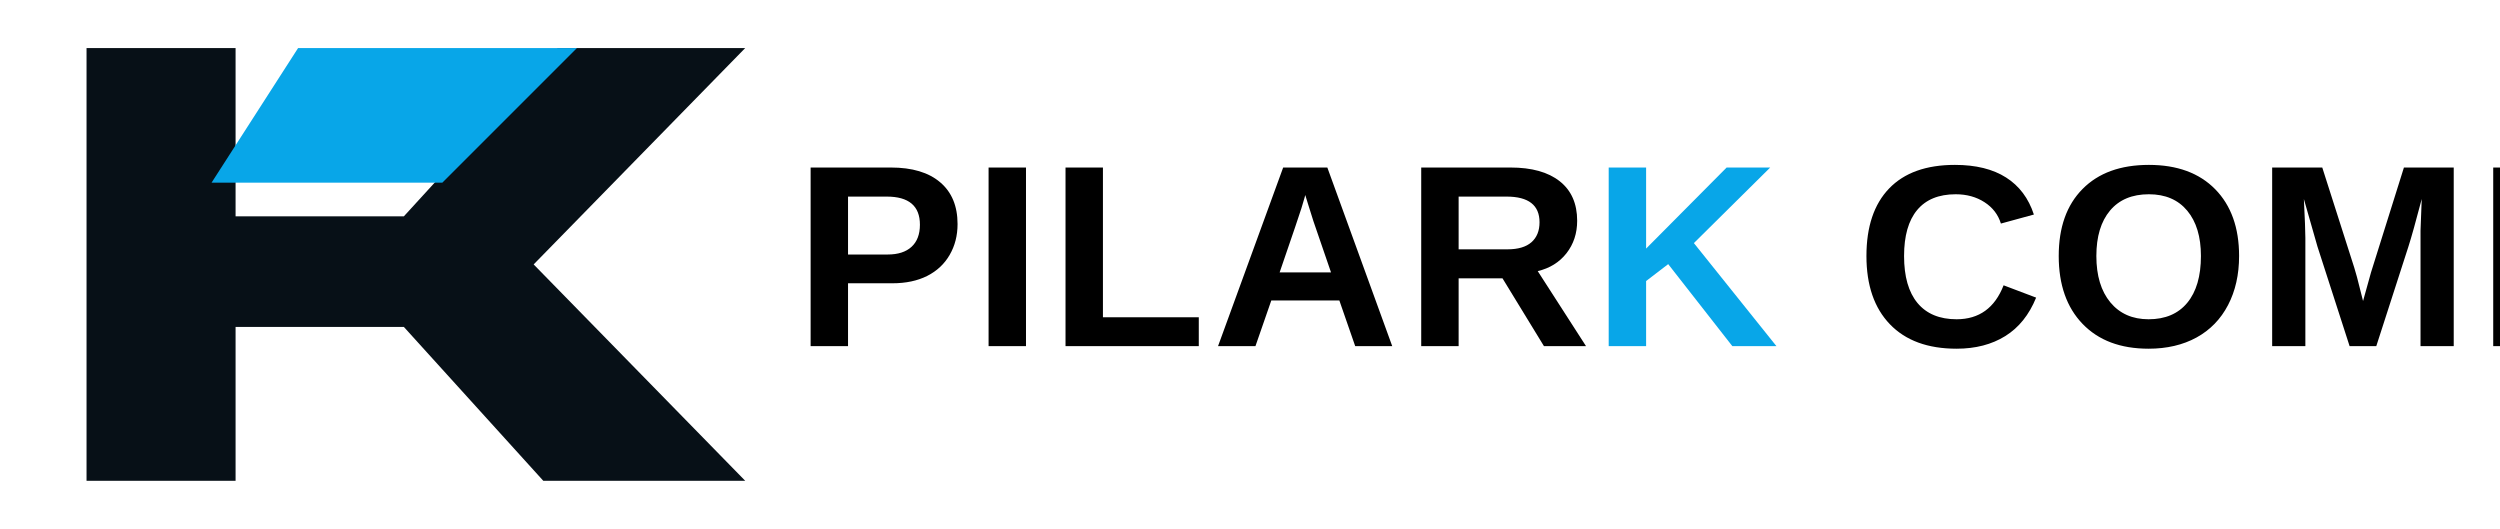
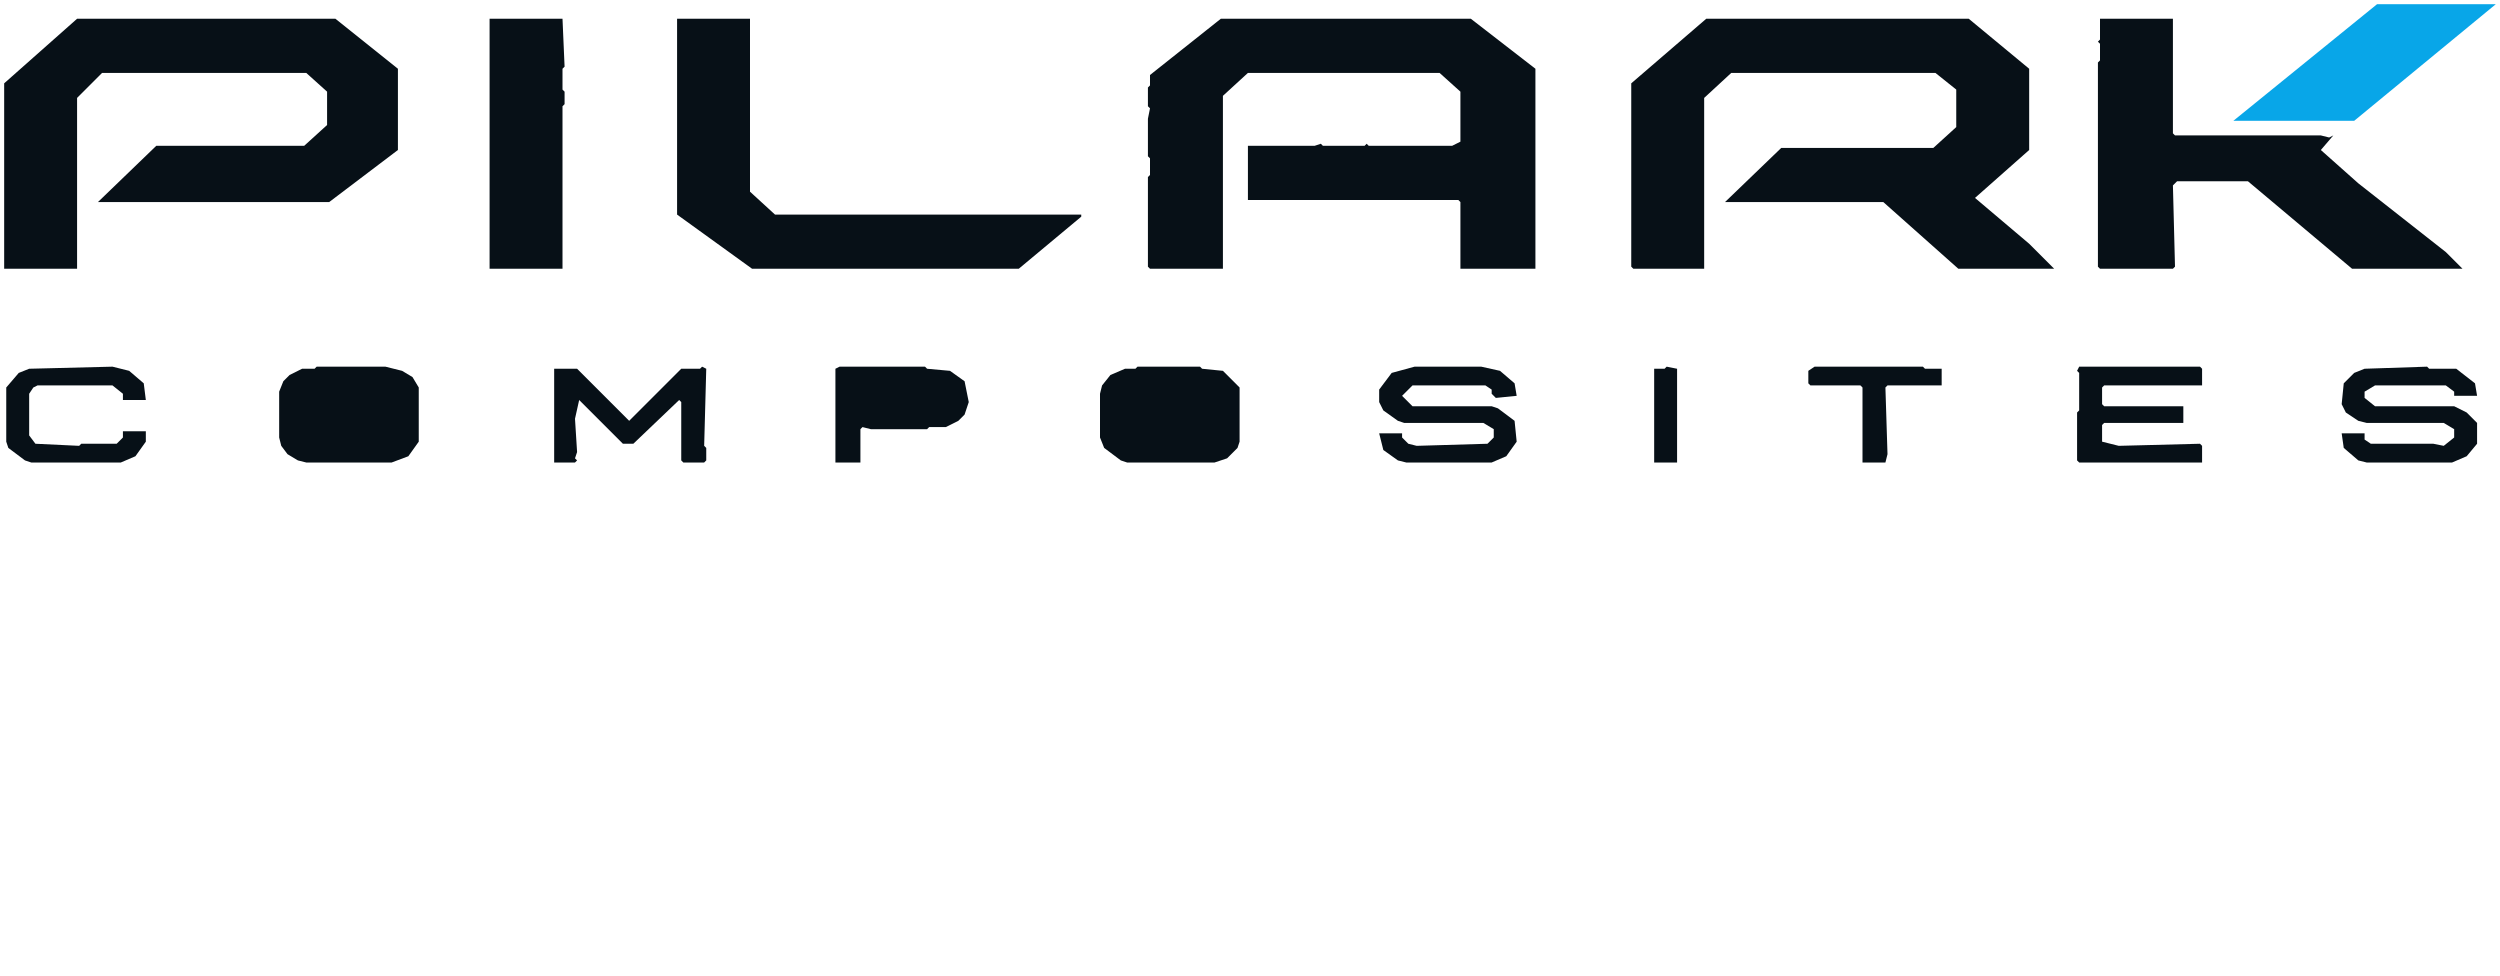
- <svg xmlns="http://www.w3.org/2000/svg" viewBox="0 0 520 110" role="img" aria-label="PILARK Composites">
-   <rect width="520" height="110" fill="none" />
-   <path d="M18 10h31v35h35L116 10h39L111 55l44 45h-42L84 68H49v32H18z" fill="#071017" />
-   <path d="M62 10h58L92 38H44z" fill="#08a6e8" />
-   <text x="165" y="72" font-family="Arial,Helvetica,sans-serif" font-size="54" font-weight="800" letter-spacing="1">PILAR<tspan fill="#08a6e8">K</tspan> COMPOSITES</text>
+ <svg xmlns="http://www.w3.org/2000/svg" viewBox="0 0 1200 468" role="img" aria-label="PILARK Composites">
+   <g fill="#071017" fill-rule="evenodd">
+     <path d="M 540.0,188.0 L 544.0,185.0 L 580.0,185.0 L 584.0,188.0 L 584.0,210.0 L 581.0,213.0 L 568.0,213.0 L 567.0,214.0 L 543.0,213.0 L 540.0,210.0 Z" />
+     <path d="M 412.0,186.0 L 413.0,185.0 L 449.0,185.0 L 453.0,188.0 L 453.0,194.0 L 449.0,197.0 L 413.0,197.0 L 412.0,196.0 L 413.0,195.0 L 412.0,193.0 L 413.0,187.0 Z" />
+     <path d="M 146.0,188.0 L 150.0,185.0 L 185.0,185.0 L 188.0,186.0 L 190.0,189.0 L 190.0,210.0 L 187.0,213.0 L 168.0,213.0 L 167.0,214.0 L 149.0,213.0 L 146.0,211.0 L 145.0,207.0 L 146.0,205.0 Z" />
+     <path d="M 1125.0,184.0 L 1124.0,194.0 L 1126.0,198.0 L 1132.0,202.0 L 1136.0,203.0 L 1173.0,203.0 L 1178.0,206.0 L 1178.0,210.0 L 1173.0,214.0 L 1168.0,213.0 L 1138.0,213.0 L 1135.0,211.0 L 1135.0,208.0 L 1124.0,208.0 L 1125.0,215.0 L 1132.0,221.0 L 1136.0,222.0 L 1177.0,222.0 L 1184.0,219.0 L 1189.0,213.0 L 1189.0,203.0 L 1184.0,198.0 L 1178.0,195.0 L 1140.0,195.0 L 1135.0,191.0 L 1135.0,188.0 L 1140.0,185.0 L 1174.0,185.0 L 1178.0,188.0 L 1178.0,190.0 L 1189.0,190.0 L 1188.0,184.0 L 1179.0,177.0 L 1166.0,177.0 L 1165.0,176.0 L 1135.0,177.0 L 1130.0,179.0 Z" />
+     <path d="M 998.0,176.0 L 997.0,178.0 L 998.0,179.0 L 998.0,197.0 L 997.0,198.0 L 997.0,221.0 L 998.0,222.0 L 1057.0,222.0 L 1057.0,214.0 L 1056.0,213.0 L 1017.0,214.0 L 1009.0,212.0 L 1009.0,204.0 L 1010.0,203.0 L 1048.0,203.0 L 1048.0,195.0 L 1010.0,195.0 L 1009.0,194.0 L 1009.0,186.0 L 1010.0,185.0 L 1057.0,185.0 L 1057.0,177.0 L 1056.0,176.0 Z" />
+     <path d="M 868.0,178.0 L 868.0,184.0 L 869.0,185.0 L 893.0,185.0 L 894.0,186.0 L 894.0,222.0 L 905.0,222.0 L 906.0,218.0 L 905.0,186.0 L 906.0,185.0 L 932.0,185.0 L 932.0,177.0 L 924.0,177.0 L 923.0,176.0 L 871.0,176.0 Z" />
+     <path d="M 800.0,176.0 L 799.0,177.0 L 794.0,177.0 L 794.0,222.0 L 805.0,222.0 L 805.0,177.0 Z" />
+     <path d="M 662.0,187.0 L 662.0,193.0 L 664.0,197.0 L 671.0,202.0 L 674.0,203.0 L 712.0,203.0 L 717.0,206.0 L 717.0,210.0 L 714.0,213.0 L 680.0,214.0 L 676.0,213.0 L 673.0,210.0 L 673.0,208.0 L 662.0,208.0 L 664.0,216.0 L 671.0,221.0 L 675.0,222.0 L 716.0,222.0 L 723.0,219.0 L 728.0,212.0 L 727.0,202.0 L 719.0,196.0 L 716.0,195.0 L 678.0,195.0 L 673.0,190.0 L 678.0,185.0 L 713.0,185.0 L 716.0,187.0 L 716.0,189.0 L 718.0,191.0 L 728.0,190.0 L 727.0,184.0 L 720.0,178.0 L 711.0,176.0 L 679.0,176.0 L 668.0,179.0 Z" />
+     <path d="M 529.0,185.0 L 528.0,189.0 L 528.0,210.0 L 530.0,215.0 L 538.0,221.0 L 541.0,222.0 L 583.0,222.0 L 589.0,220.0 L 594.0,215.0 L 595.0,212.0 L 595.0,186.0 L 587.0,178.0 L 577.0,177.0 L 576.0,176.0 L 546.0,176.0 L 545.0,177.0 L 540.0,177.0 L 533.0,180.0 Z" />
+     <path d="M 401.0,222.0 L 413.0,222.0 L 413.0,206.0 L 414.0,205.0 L 418.0,206.0 L 445.0,206.0 L 446.0,205.0 L 454.0,205.0 L 460.0,202.0 L 463.0,199.0 L 465.0,193.0 L 463.0,183.0 L 456.0,178.0 L 445.0,177.0 L 444.0,176.0 L 403.0,176.0 L 401.0,177.0 Z" />
+     <path d="M 339.0,177.0 L 337.0,176.0 L 336.0,177.0 L 327.0,177.0 L 302.0,202.0 L 277.0,177.0 L 266.0,177.0 L 266.0,222.0 L 276.0,222.0 L 277.0,221.0 L 276.0,220.0 L 277.0,217.0 L 276.0,201.0 L 278.0,192.0 L 299.0,213.0 L 304.0,213.0 L 326.0,192.0 L 327.0,193.0 L 327.0,221.0 L 328.0,222.0 L 338.0,222.0 L 339.0,221.0 L 339.0,215.0 L 338.0,214.0 Z" />
+     <path d="M 136.0,183.0 L 134.0,188.0 L 134.0,210.0 L 135.0,214.0 L 138.0,218.0 L 143.0,221.0 L 147.0,222.0 L 188.0,222.0 L 196.0,219.0 L 201.0,212.0 L 201.0,186.0 L 198.0,181.0 L 193.0,178.0 L 185.0,176.0 L 152.0,176.0 L 151.0,177.0 L 145.0,177.0 L 139.0,180.0 Z" />
+     <path d="M 3.0,186.0 L 3.0,212.0 L 4.0,215.0 L 12.0,221.0 L 15.0,222.0 L 58.0,222.0 L 65.0,219.0 L 70.0,212.0 L 70.0,207.0 L 59.0,207.0 L 59.0,210.0 L 56.0,213.0 L 39.0,213.0 L 38.0,214.0 L 17.0,213.0 L 14.0,209.0 L 14.0,189.0 L 16.0,186.0 L 18.0,185.0 L 54.0,185.0 L 59.0,189.0 L 59.0,192.0 L 70.0,192.0 L 69.0,184.0 L 62.0,178.0 L 54.0,176.0 L 14.0,177.0 L 9.0,179.0 Z" />
+     <path d="M 1008.0,9.0 L 1008.0,19.0 L 1007.0,20.0 L 1008.0,21.0 L 1008.0,29.0 L 1007.0,30.0 L 1007.0,128.0 L 1008.0,129.0 L 1043.0,129.0 L 1044.0,128.0 L 1043.0,89.0 L 1045.0,87.0 L 1079.0,87.0 L 1129.0,129.0 L 1182.0,129.0 L 1174.0,121.0 L 1132.0,88.0 L 1114.0,72.0 L 1120.0,65.0 L 1118.0,66.0 L 1114.0,65.0 L 1044.0,65.0 L 1043.0,64.0 L 1043.0,9.0 Z" />
+     <path d="M 783.0,40.0 L 783.0,128.0 L 784.0,129.0 L 818.0,129.0 L 818.0,47.0 L 831.0,35.0 L 929.0,35.0 L 939.0,43.0 L 939.0,61.0 L 928.0,71.0 L 855.0,71.0 L 828.0,97.0 L 904.0,97.0 L 940.0,129.0 L 986.0,129.0 L 974.0,117.0 L 948.0,95.0 L 974.0,72.0 L 974.0,33.0 L 945.0,9.0 L 819.0,9.0 Z" />
+     <path d="M 552.0,36.0 L 552.0,41.0 L 551.0,42.0 L 551.0,51.0 L 552.0,52.0 L 551.0,57.0 L 551.0,75.0 L 552.0,76.0 L 552.0,84.0 L 551.0,85.0 L 551.0,128.0 L 552.0,129.0 L 587.0,129.0 L 587.0,46.0 L 599.0,35.0 L 691.0,35.0 L 701.0,44.0 L 701.0,68.0 L 697.0,70.0 L 657.0,70.0 L 656.0,69.0 L 655.0,70.0 L 635.0,70.0 L 634.0,69.0 L 631.0,70.0 L 599.0,70.0 L 599.0,96.0 L 700.0,96.0 L 701.0,97.0 L 701.0,129.0 L 737.0,129.0 L 737.0,33.0 L 706.0,9.0 L 586.0,9.0 Z" />
+     <path d="M 325.0,9.0 L 325.0,103.0 L 361.0,129.0 L 489.0,129.0 L 519.0,104.0 L 519.0,103.0 L 372.0,103.0 L 360.0,92.0 L 360.0,9.0 Z" />
+     <path d="M 235.0,9.0 L 235.0,129.0 L 270.0,129.0 L 270.0,51.0 L 271.0,50.0 L 271.0,44.0 L 270.0,43.0 L 270.0,33.0 L 271.0,32.0 L 270.0,9.0 Z" />
+     <path d="M 2.0,129.0 L 37.0,129.0 L 37.0,47.0 L 49.0,35.0 L 147.0,35.0 L 157.0,44.0 L 157.0,60.0 L 146.0,70.0 L 75.0,70.0 L 47.0,97.0 L 158.0,97.0 L 191.0,72.0 L 191.0,33.0 L 161.0,9.0 L 37.0,9.0 L 2.0,40.0 Z" />
+   </g>
+   <g fill="#08a6e8">
+     <path d="M 1198.0,2.0 L 1141.0,2.0 L 1072.0,58.0 L 1130.0,58.0 Z" />
+   </g>
</svg>
